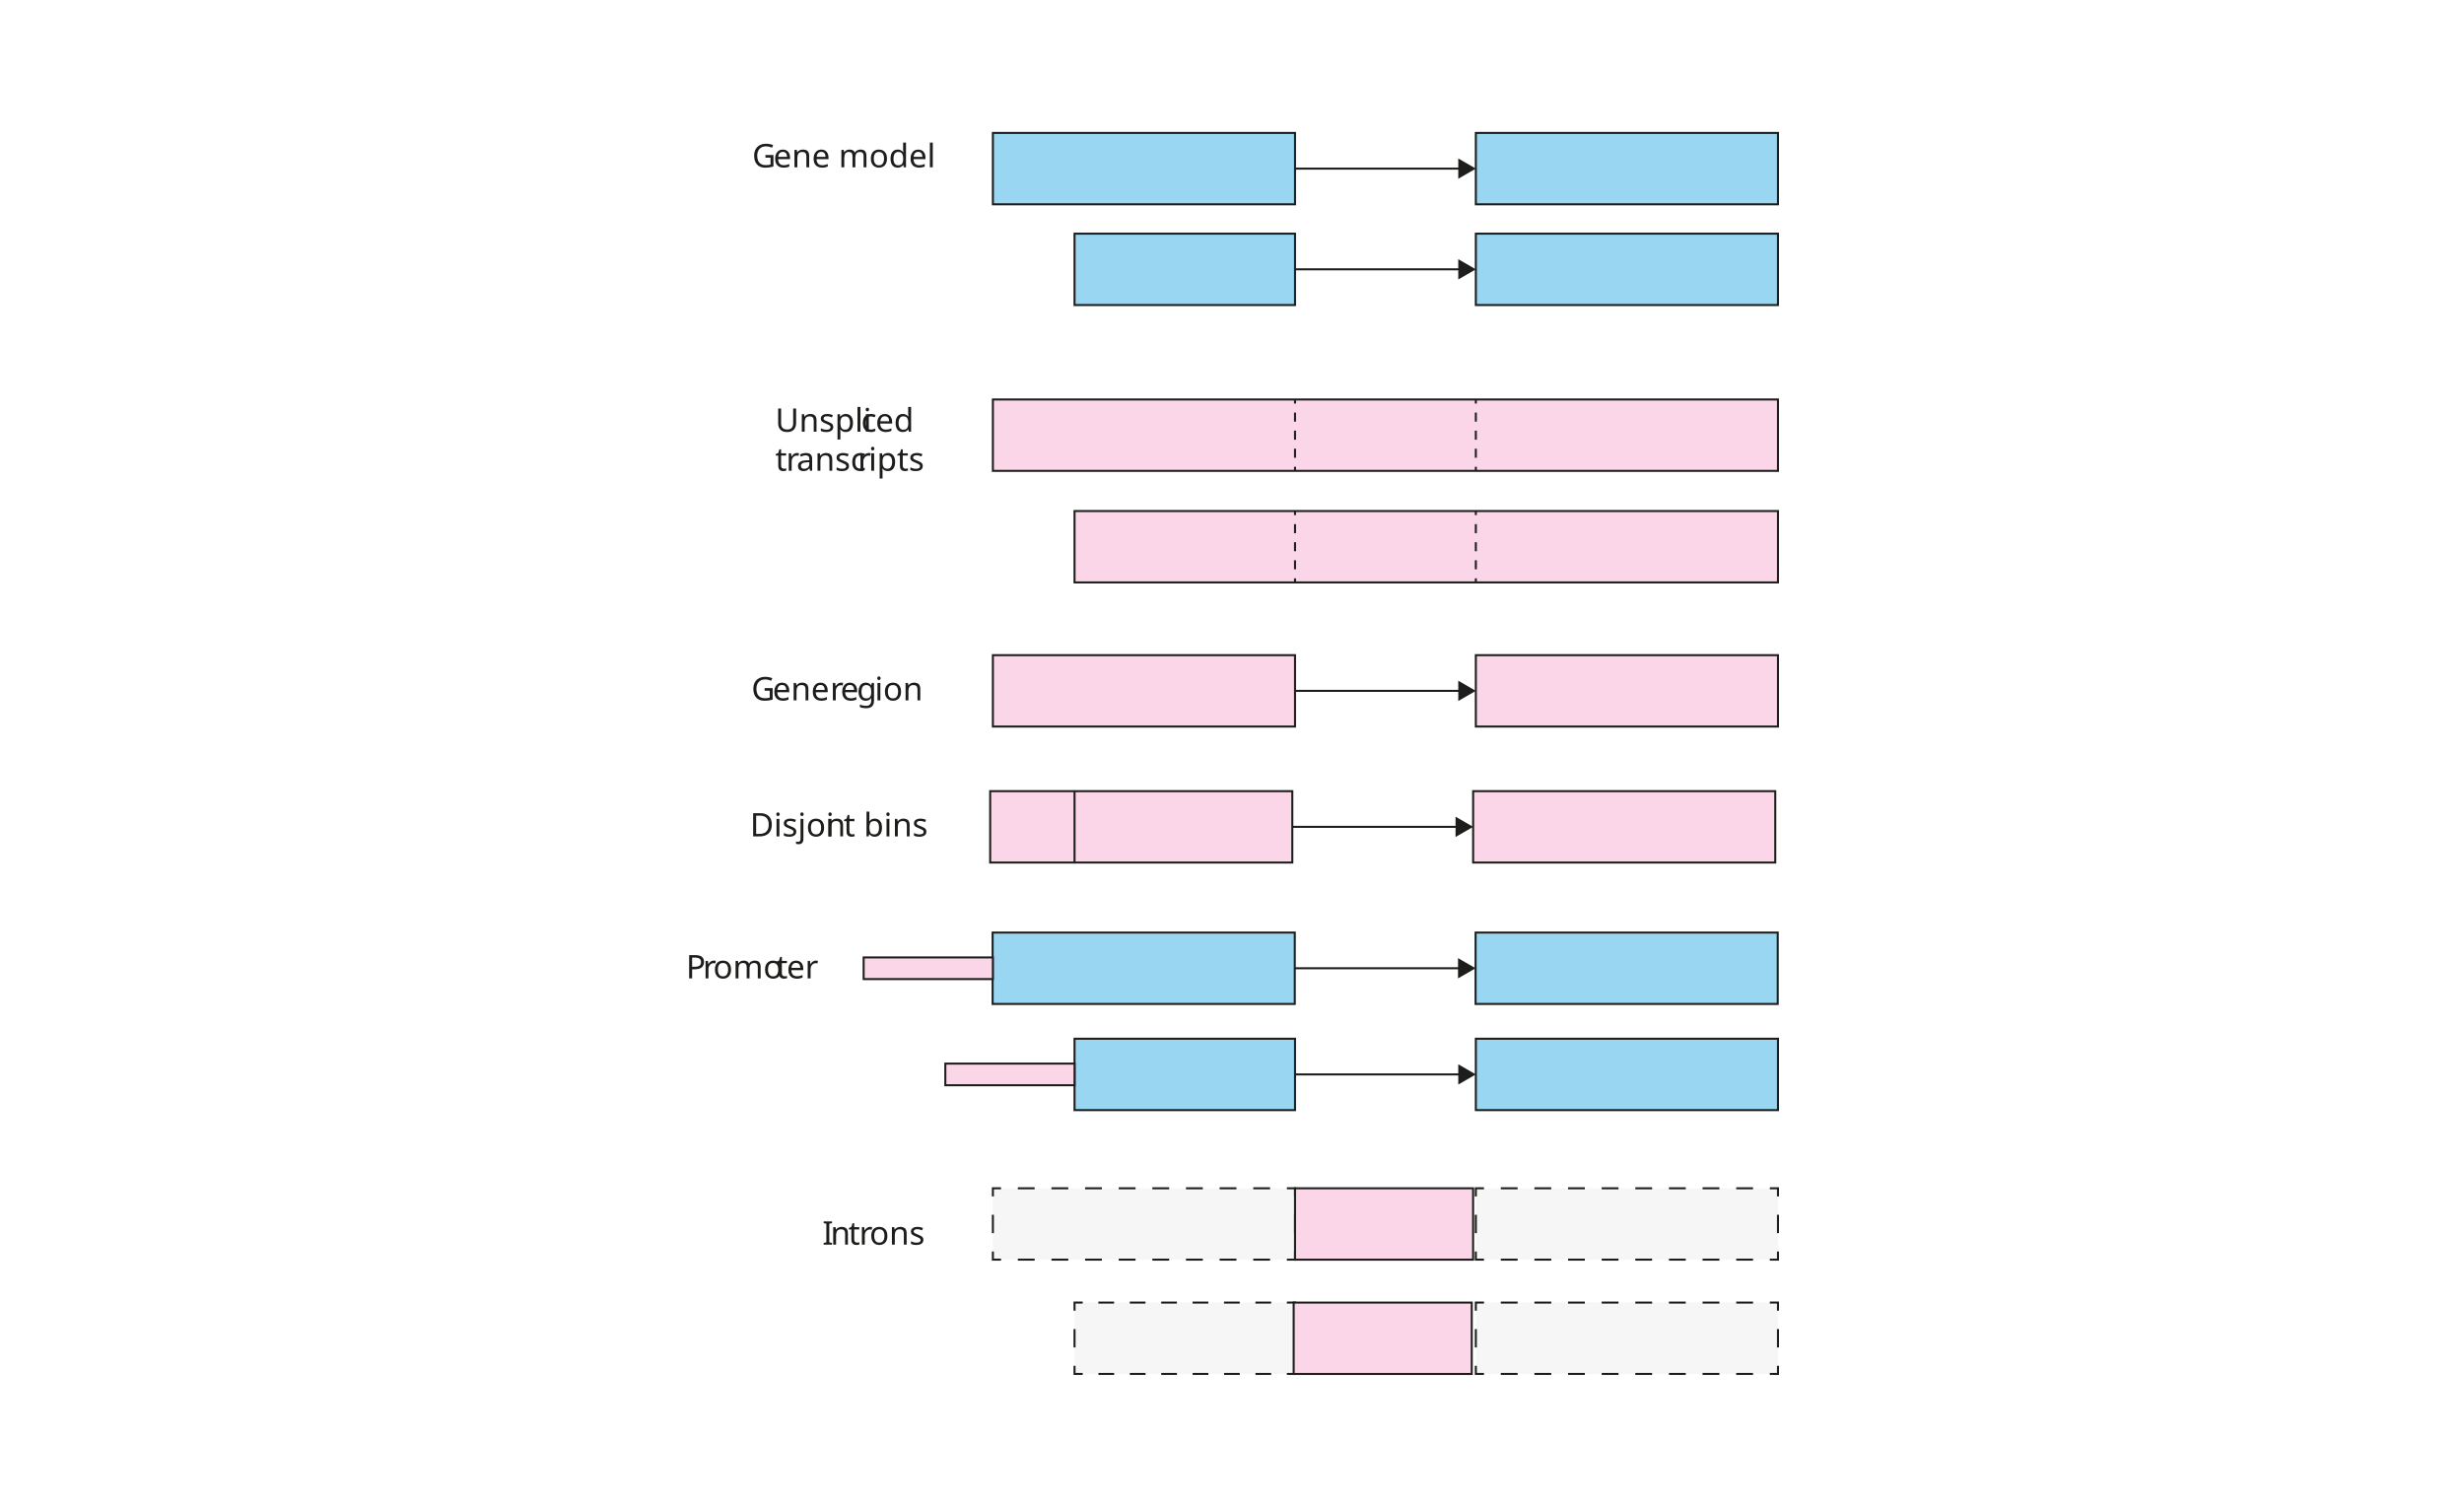
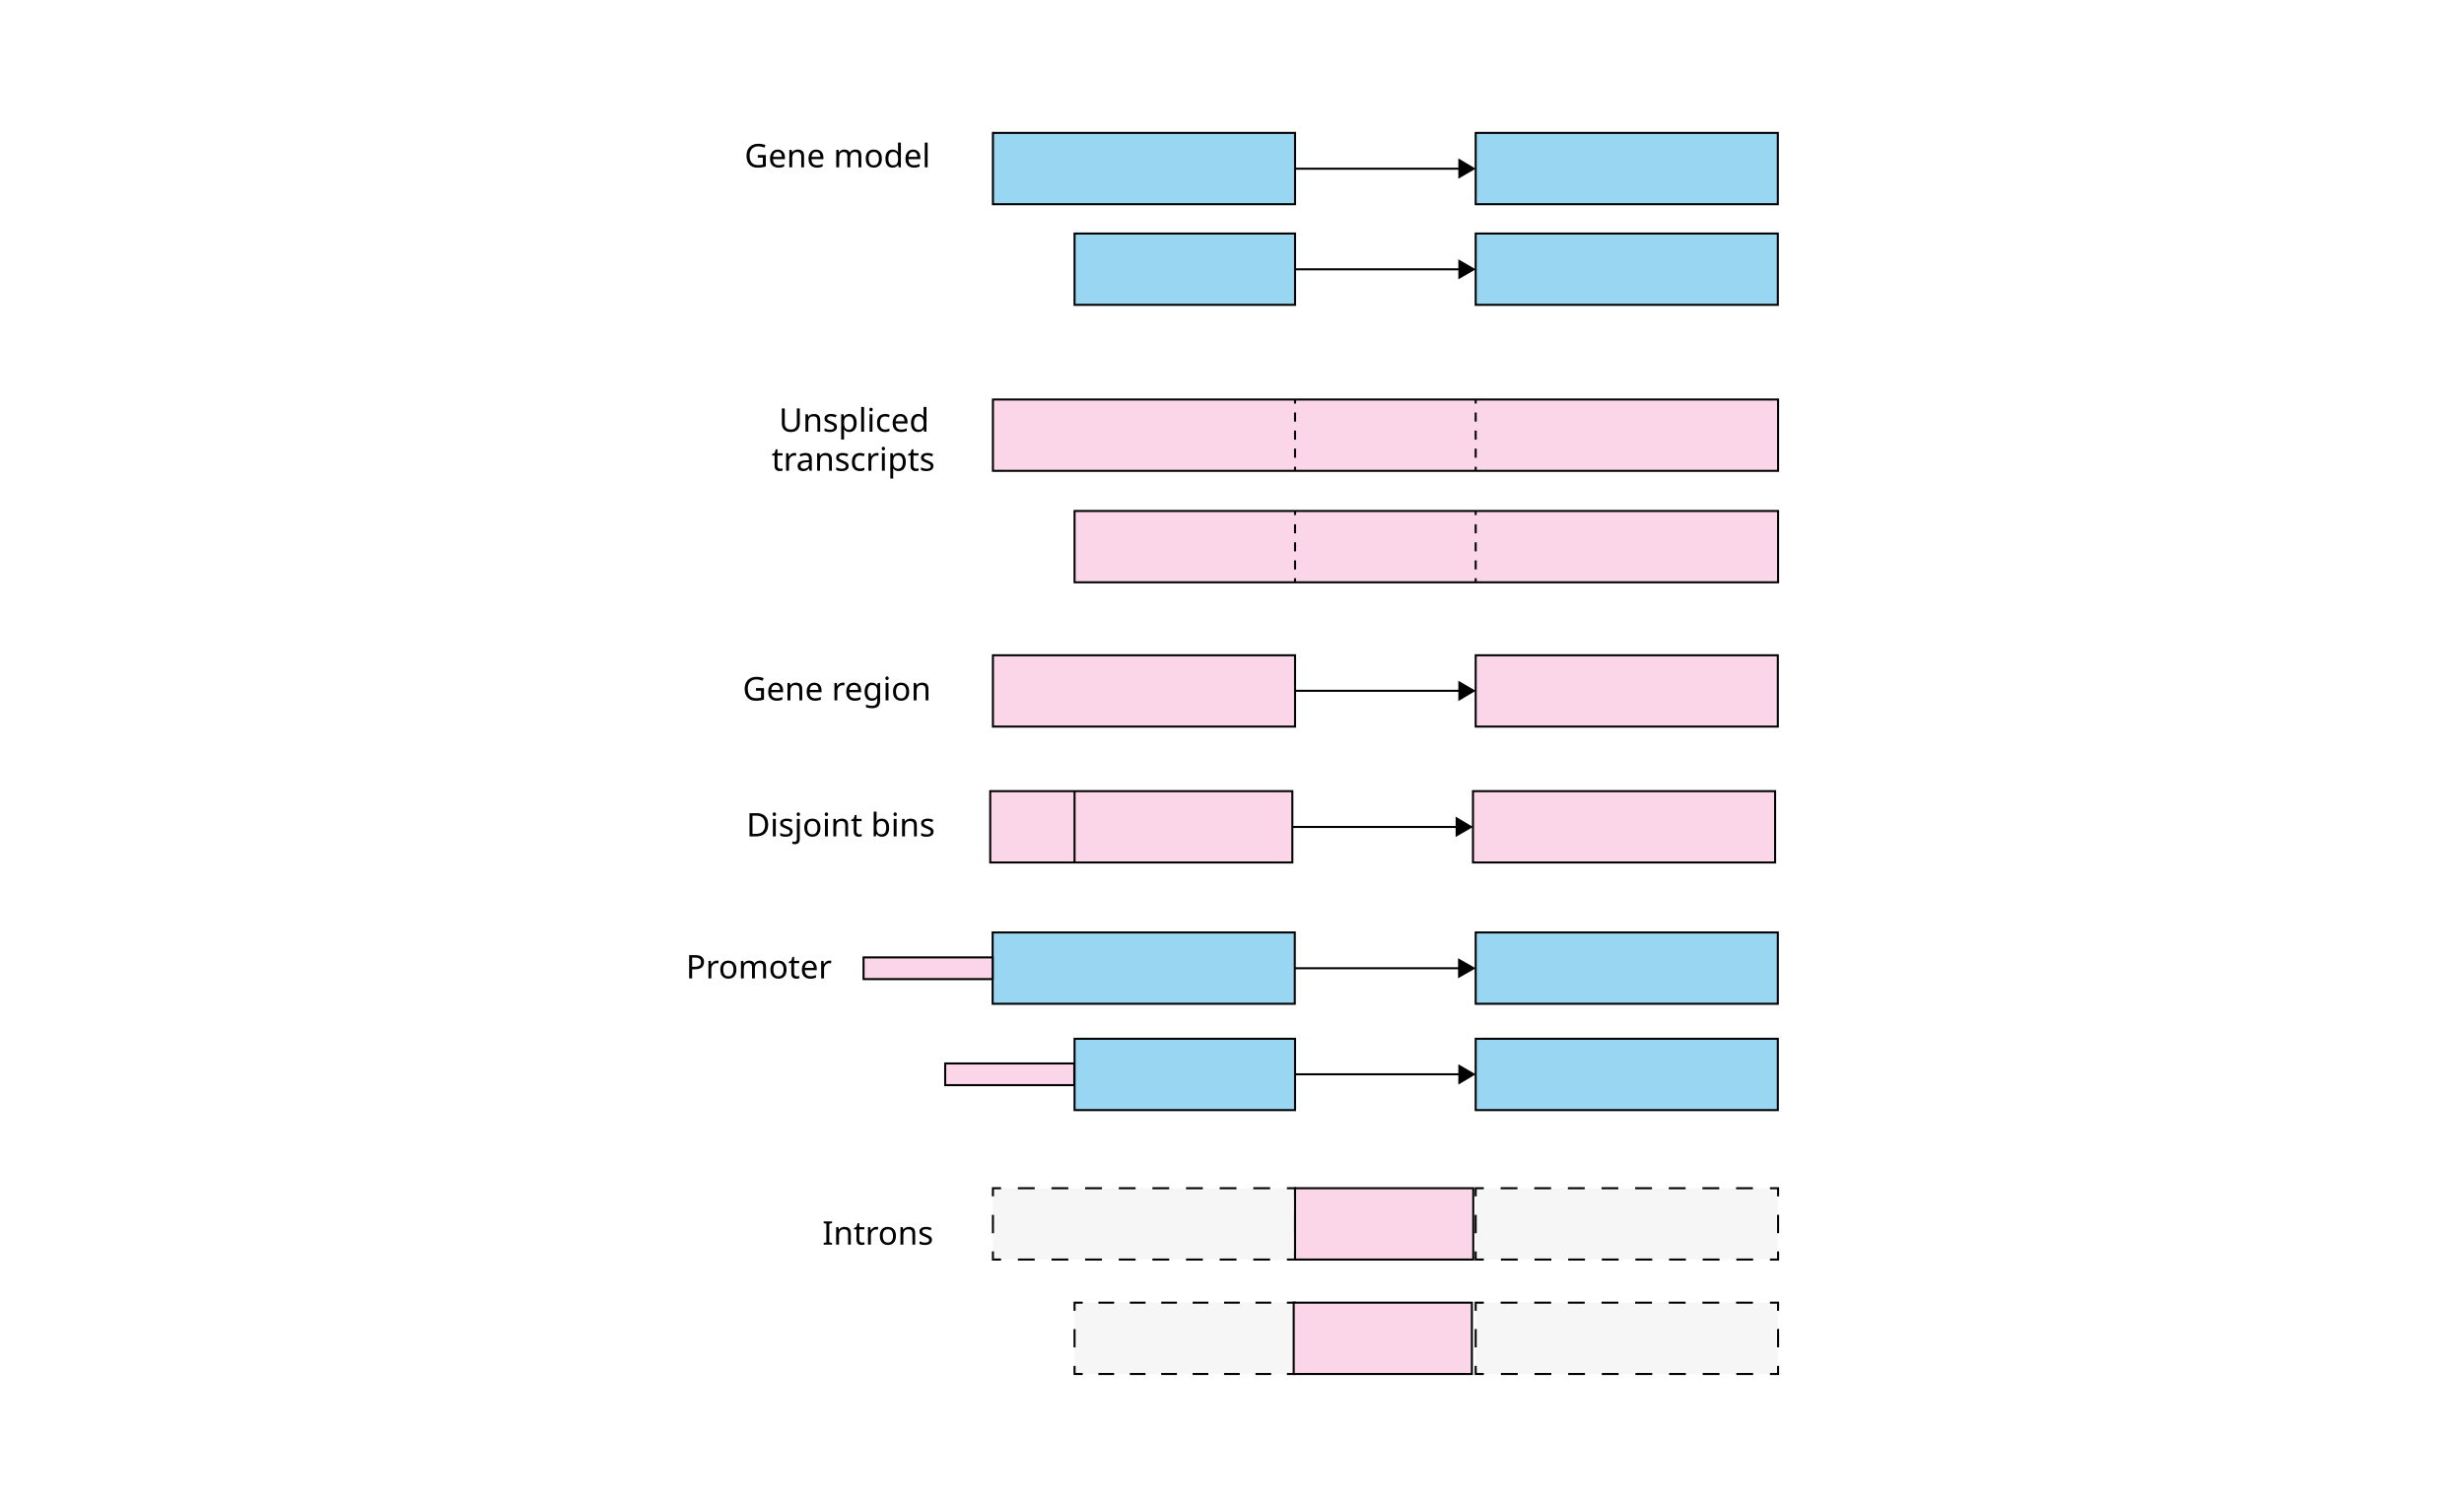
- <svg xmlns="http://www.w3.org/2000/svg" id="Layer_1" data-name="Layer 1" viewBox="0 0 908.49 555.58">
-   <defs>
-     <style>.cls-1{font-size:12px;font-family:MyriadPro-Regular, Myriad Pro;}.cls-1,.cls-5{fill:#1d1d1b;}.cls-2{letter-spacing:0.01em;}.cls-3{fill:#98d6f2;}.cls-11,.cls-12,.cls-21,.cls-22,.cls-23,.cls-3,.cls-4{stroke:#1d1d1b;stroke-miterlimit:10;stroke-width:0.75px;}.cls-12,.cls-21,.cls-22,.cls-23,.cls-4{fill:none;}.cls-6{letter-spacing:-0.01em;}.cls-7{letter-spacing:0em;}.cls-8{letter-spacing:0em;}.cls-9{letter-spacing:0em;}.cls-10{letter-spacing:0em;}.cls-11{fill:#fad6e8;}.cls-12{stroke-dasharray:3.33 3.33;}.cls-13{letter-spacing:-0.01em;}.cls-14{letter-spacing:0em;}.cls-15{letter-spacing:-0.02em;}.cls-16{letter-spacing:-0.01em;}.cls-17{letter-spacing:-0.01em;}.cls-18{letter-spacing:0.01em;}.cls-19{letter-spacing:0em;}.cls-20{fill:#f6f6f6;}.cls-21{stroke-dasharray:6.2 6.2;}.cls-22{stroke-dasharray:6.77 6.77;}.cls-23{stroke-dasharray:5.79 5.79;}</style>
-   </defs>
-   <text class="cls-1" transform="translate(277.33 61.69)">
-     <tspan class="cls-2">G</tspan>
-     <tspan x="7.81" y="0">ene model</tspan>
-   </text>
-   <rect class="cls-3" x="366.08" y="49.01" width="111.4" height="26.32" />
-   <line class="cls-4" x1="477.48" y1="62.17" x2="538.77" y2="62.17" />
-   <polygon class="cls-5" points="537.67 65.91 544.15 62.17 537.67 58.43 537.67 65.91" />
-   <rect class="cls-3" x="544.15" y="49.01" width="111.4" height="26.32" />
-   <line class="cls-4" x1="477.48" y1="99.3" x2="538.77" y2="99.3" />
-   <polygon class="cls-5" points="537.67 103.04 544.15 99.31 537.67 95.56 537.67 103.04" />
-   <rect class="cls-3" x="396.19" y="86.15" width="81.29" height="26.32" />
-   <rect class="cls-3" x="544.15" y="86.15" width="111.4" height="26.32" />
-   <text class="cls-1" transform="translate(285.84 159.17)">Unspli<tspan class="cls-6" x="31.64" y="0">c</tspan>
-     <tspan class="cls-7" x="36.95" y="0">ed</tspan>
-     <tspan x="0" y="14.4">t</tspan>
-     <tspan class="cls-8" x="3.97" y="14.4">r</tspan>
-     <tspan x="7.84" y="14.4">ansc</tspan>
-     <tspan class="cls-9" x="30.41" y="14.4">r</tspan>
-     <tspan class="cls-10" x="34.38" y="14.4">ipts</tspan>
-   </text>
-   <rect class="cls-11" x="366.08" y="147.29" width="289.47" height="26.32" />
-   <line class="cls-4" x1="477.48" y1="147.29" x2="477.48" y2="148.79" />
-   <line class="cls-12" x1="477.48" y1="152.12" x2="477.48" y2="170.44" />
-   <line class="cls-4" x1="477.48" y1="172.1" x2="477.48" y2="173.6" />
-   <line class="cls-4" x1="544.15" y1="147.29" x2="544.15" y2="148.79" />
-   <line class="cls-12" x1="544.15" y1="152.12" x2="544.15" y2="170.44" />
-   <line class="cls-4" x1="544.15" y1="172.1" x2="544.15" y2="173.6" />
-   <rect class="cls-11" x="396.19" y="188.42" width="259.36" height="26.32" />
-   <line class="cls-4" x1="477.48" y1="188.42" x2="477.48" y2="189.92" />
-   <line class="cls-12" x1="477.48" y1="193.25" x2="477.48" y2="211.57" />
-   <line class="cls-4" x1="477.48" y1="213.24" x2="477.48" y2="214.74" />
-   <line class="cls-4" x1="544.15" y1="188.42" x2="544.15" y2="189.92" />
-   <line class="cls-12" x1="544.15" y1="193.25" x2="544.15" y2="211.57" />
-   <line class="cls-4" x1="544.15" y1="213.24" x2="544.15" y2="214.74" />
-   <text class="cls-1" transform="translate(277.03 258.24)">
-     <tspan class="cls-2">G</tspan>
-     <tspan x="7.81" y="0">ene </tspan>
-     <tspan class="cls-13" x="29.04" y="0">r</tspan>
-     <tspan class="cls-7" x="32.84" y="0">e</tspan>
-     <tspan class="cls-6" x="38.86" y="0">g</tspan>
-     <tspan x="45.49" y="0">ion</tspan>
-   </text>
-   <rect class="cls-11" x="366.08" y="241.56" width="111.4" height="26.32" />
-   <line class="cls-4" x1="477.48" y1="254.72" x2="538.77" y2="254.72" />
-   <polygon class="cls-5" points="537.67 258.46 544.15 254.72 537.67 250.98 537.67 258.46" />
-   <rect class="cls-11" x="544.15" y="241.56" width="111.4" height="26.32" />
-   <text class="cls-1" transform="translate(276.54 308.38)">Disjoi<tspan class="cls-14" x="27.86" y="0">n</tspan>
-     <tspan x="34.48" y="0">t bins</tspan>
-   </text>
-   <line class="cls-4" x1="476.48" y1="304.86" x2="537.76" y2="304.86" />
-   <polygon class="cls-5" points="536.67 308.6 543.15 304.86 536.67 301.12 536.67 308.6" />
-   <rect class="cls-11" x="365.08" y="291.7" width="111.4" height="26.32" />
-   <rect class="cls-11" x="543.15" y="291.7" width="111.4" height="26.32" />
-   <line class="cls-4" x1="396.19" y1="291.7" x2="396.19" y2="318.02" />
-   <text class="cls-1" transform="translate(252.94 360.72)">
-     <tspan class="cls-15">P</tspan>
-     <tspan class="cls-16" x="6.19" y="0">r</tspan>
-     <tspan x="10" y="0">omo</tspan>
-     <tspan class="cls-17" x="33.18" y="0">t</tspan>
-     <tspan x="37.08" y="0">er</tspan>
-   </text>
-   <rect class="cls-3" x="365.99" y="343.84" width="111.4" height="26.32" />
-   <line class="cls-4" x1="477.39" y1="357" x2="538.68" y2="357" />
-   <polygon class="cls-5" points="537.58 360.74 544.06 357 537.58 353.26 537.58 360.74" />
-   <rect class="cls-3" x="544.06" y="343.84" width="111.4" height="26.32" />
-   <rect class="cls-11" x="318.43" y="353.01" width="47.64" height="7.98" />
-   <rect class="cls-3" x="396.19" y="382.98" width="81.29" height="26.32" />
-   <line class="cls-4" x1="477.48" y1="396.14" x2="538.77" y2="396.14" />
-   <polygon class="cls-5" points="537.67 399.88 544.15 396.14 537.67 392.4 537.67 399.88" />
-   <rect class="cls-3" x="544.15" y="382.98" width="111.4" height="26.32" />
-   <rect class="cls-11" x="348.55" y="392.15" width="47.64" height="7.98" />
-   <text class="cls-1" transform="translate(303.2 458.9)">
-     <tspan class="cls-18">I</tspan>
-     <tspan class="cls-19" x="2.99" y="0">n</tspan>
-     <tspan class="cls-7" x="9.6" y="0">t</tspan>
-     <tspan class="cls-16" x="13.57" y="0">r</tspan>
-     <tspan x="17.38" y="0">ons</tspan>
-   </text>
-   <rect class="cls-20" x="366.08" y="438.12" width="111.4" height="26.32" />
-   <polyline class="cls-4" points="477.48 461.43 477.48 464.43 474.48 464.43" />
-   <line class="cls-21" x1="468.28" y1="464.43" x2="372.18" y2="464.43" />
-   <polyline class="cls-4" points="369.08 464.43 366.08 464.43 366.08 461.43" />
-   <line class="cls-22" x1="366.08" y1="454.66" x2="366.08" y2="444.5" />
-   <polyline class="cls-4" points="366.08 441.12 366.08 438.12 369.08 438.12" />
-   <line class="cls-21" x1="375.28" y1="438.12" x2="471.38" y2="438.12" />
-   <polyline class="cls-4" points="474.48 438.12 477.48 438.12 477.48 441.12" />
-   <line class="cls-22" x1="477.48" y1="447.89" x2="477.48" y2="458.05" />
-   <rect class="cls-20" x="544.15" y="438.12" width="111.4" height="26.32" />
-   <polyline class="cls-4" points="655.55 461.43 655.55 464.43 652.55 464.43" />
-   <line class="cls-21" x1="646.35" y1="464.43" x2="550.25" y2="464.43" />
-   <polyline class="cls-4" points="547.15 464.43 544.15 464.43 544.15 461.43" />
-   <line class="cls-22" x1="544.15" y1="454.66" x2="544.15" y2="444.5" />
-   <polyline class="cls-4" points="544.15 441.12 544.15 438.12 547.15 438.12" />
-   <line class="cls-21" x1="553.35" y1="438.12" x2="649.45" y2="438.12" />
-   <polyline class="cls-4" points="652.55 438.12 655.55 438.12 655.55 441.12" />
-   <line class="cls-22" x1="655.55" y1="447.89" x2="655.55" y2="458.05" />
-   <rect class="cls-11" x="477.48" y="438.12" width="65.66" height="26.32" />
-   <rect class="cls-20" x="396.19" y="480.26" width="81.29" height="26.32" />
-   <polyline class="cls-4" points="477.48 503.57 477.48 506.57 474.48 506.57" />
-   <line class="cls-23" x1="468.69" y1="506.57" x2="402.09" y2="506.57" />
-   <polyline class="cls-4" points="399.19 506.57 396.19 506.57 396.19 503.57" />
-   <line class="cls-22" x1="396.19" y1="496.8" x2="396.19" y2="486.64" />
-   <polyline class="cls-4" points="396.19 483.25 396.19 480.25 399.19 480.25" />
-   <line class="cls-23" x1="404.98" y1="480.26" x2="471.59" y2="480.26" />
-   <polyline class="cls-4" points="474.48 480.25 477.48 480.25 477.48 483.25" />
-   <line class="cls-22" x1="477.48" y1="490.03" x2="477.48" y2="500.19" />
-   <rect class="cls-20" x="544.15" y="480.26" width="111.4" height="26.32" />
-   <polyline class="cls-4" points="655.55 503.57 655.55 506.57 652.55 506.57" />
-   <line class="cls-21" x1="646.35" y1="506.57" x2="550.25" y2="506.57" />
-   <polyline class="cls-4" points="547.15 506.57 544.15 506.57 544.15 503.57" />
-   <line class="cls-22" x1="544.15" y1="496.8" x2="544.15" y2="486.64" />
-   <polyline class="cls-4" points="544.15 483.25 544.15 480.25 547.15 480.25" />
-   <line class="cls-21" x1="553.35" y1="480.26" x2="649.45" y2="480.26" />
-   <polyline class="cls-4" points="652.55 480.25 655.55 480.25 655.55 483.25" />
-   <line class="cls-22" x1="655.55" y1="490.03" x2="655.55" y2="500.19" />
-   <rect class="cls-11" x="476.98" y="480.26" width="65.66" height="26.32" />
+ <svg xmlns="http://www.w3.org/2000/svg" version="1.1" id="Layer_1" x="0px" y="0px" viewBox="0 0 908.5 555.6" style="enable-background:new 0 0 908.5 555.6;" xml:space="preserve">
+   <style type="text/css">
+ 	.st0{font-family:'ArialMT';}
+ 	.st1{font-size:12px;}
+ 	.st2{fill:#98D6F2;stroke:#000000;stroke-width:0.75;stroke-miterlimit:10;}
+ 	.st3{fill:none;stroke:#000000;stroke-width:0.75;stroke-miterlimit:10;}
+ 	.st4{fill:#FAD6E8;stroke:#000000;stroke-width:0.75;stroke-miterlimit:10;}
+ 	.st5{fill:none;stroke:#000000;stroke-width:0.75;stroke-miterlimit:10;stroke-dasharray:3.331,3.331;}
+ 	.st6{fill:#F6F6F6;}
+ 	.st7{fill:none;stroke:#000000;stroke-width:0.75;stroke-miterlimit:10;stroke-dasharray:6.2,6.2;}
+ 	.st8{fill:none;stroke:#000000;stroke-width:0.75;stroke-miterlimit:10;stroke-dasharray:6.772,6.772;}
+ 	.st9{fill:none;stroke:#000000;stroke-width:0.75;stroke-miterlimit:10;stroke-dasharray:5.792,5.792;}
+ </style>
+   <g>
+     <text transform="matrix(1 0 0 1 274.5174 61.6876)" class="st0 st1">Gene model</text>
+     <g>
+       <g>
+         <rect x="366.1" y="49" class="st2" width="111.4" height="26.3" />
+         <g>
+           <g>
+             <line class="st3" x1="477.5" y1="62.2" x2="538.8" y2="62.2" />
+             <g>
+               <polygon points="537.7,65.9 544.1,62.2 537.7,58.4       " />
+             </g>
+           </g>
+         </g>
+         <rect x="544.1" y="49" class="st2" width="111.4" height="26.3" />
+       </g>
+       <g>
+         <g>
+           <g>
+             <line class="st3" x1="477.5" y1="99.3" x2="538.8" y2="99.3" />
+             <g>
+               <polygon points="537.7,103 544.1,99.3 537.7,95.6       " />
+             </g>
+           </g>
+         </g>
+         <rect x="396.2" y="86.1" class="st2" width="81.3" height="26.3" />
+         <rect x="544.1" y="86.1" class="st2" width="111.4" height="26.3" />
+       </g>
+     </g>
+     <text transform="matrix(1 0 0 1 287.1972 159.1657)">
+       <tspan x="0" y="0" class="st0 st1">Unspliced</tspan>
+       <tspan x="-2.7" y="14.4" class="st0 st1">transcripts</tspan>
+     </text>
+     <g>
+       <g>
+         <rect x="366.1" y="147.3" class="st4" width="289.5" height="26.3" />
+         <g>
+           <g>
+             <line class="st3" x1="477.5" y1="147.3" x2="477.5" y2="148.8" />
+             <line class="st5" x1="477.5" y1="152.1" x2="477.5" y2="170.4" />
+             <line class="st3" x1="477.5" y1="172.1" x2="477.5" y2="173.6" />
+           </g>
+         </g>
+         <g>
+           <g>
+             <line class="st3" x1="544.1" y1="147.3" x2="544.1" y2="148.8" />
+             <line class="st5" x1="544.1" y1="152.1" x2="544.1" y2="170.4" />
+             <line class="st3" x1="544.1" y1="172.1" x2="544.1" y2="173.6" />
+           </g>
+         </g>
+       </g>
+       <g>
+         <rect x="396.2" y="188.4" class="st4" width="259.4" height="26.3" />
+         <g>
+           <g>
+             <line class="st3" x1="477.5" y1="188.4" x2="477.5" y2="189.9" />
+             <line class="st5" x1="477.5" y1="193.3" x2="477.5" y2="211.6" />
+             <line class="st3" x1="477.5" y1="213.2" x2="477.5" y2="214.7" />
+           </g>
+         </g>
+         <g>
+           <g>
+             <line class="st3" x1="544.1" y1="188.4" x2="544.1" y2="189.9" />
+             <line class="st5" x1="544.1" y1="193.3" x2="544.1" y2="211.6" />
+             <line class="st3" x1="544.1" y1="213.2" x2="544.1" y2="214.7" />
+           </g>
+         </g>
+       </g>
+     </g>
+     <text transform="matrix(1 0 0 1 273.8435 258.2421)" class="st0 st1">Gene region</text>
+     <g>
+       <rect x="366.1" y="241.6" class="st4" width="111.4" height="26.3" />
+       <g>
+         <g>
+           <line class="st3" x1="477.5" y1="254.7" x2="538.8" y2="254.7" />
+           <g>
+             <polygon points="537.7,258.5 544.1,254.7 537.7,251      " />
+           </g>
+         </g>
+       </g>
+       <rect x="544.1" y="241.6" class="st4" width="111.4" height="26.3" />
+     </g>
+     <text transform="matrix(1 0 0 1 275.1975 308.3804)" class="st0 st1">Disjoint bins</text>
+     <g>
+       <g>
+         <g>
+           <line class="st3" x1="476.5" y1="304.9" x2="537.8" y2="304.9" />
+           <g>
+             <polygon points="536.7,308.6 543.1,304.9 536.7,301.1      " />
+           </g>
+         </g>
+       </g>
+       <rect x="365.1" y="291.7" class="st4" width="111.4" height="26.3" />
+       <rect x="543.1" y="291.7" class="st4" width="111.4" height="26.3" />
+       <line class="st3" x1="396.2" y1="291.7" x2="396.2" y2="318" />
+     </g>
+     <text transform="matrix(1 0 0 1 252.9425 360.7241)" class="st0 st1">Promoter</text>
+     <g>
+       <rect x="366" y="343.8" class="st2" width="111.4" height="26.3" />
+       <g>
+         <g>
+           <line class="st3" x1="477.4" y1="357" x2="538.7" y2="357" />
+           <g>
+             <polygon points="537.6,360.7 544.1,357 537.6,353.3      " />
+           </g>
+         </g>
+       </g>
+       <rect x="544.1" y="343.8" class="st2" width="111.4" height="26.3" />
+       <rect x="318.4" y="353" class="st4" width="47.6" height="8" />
+     </g>
+     <g>
+       <rect x="396.2" y="383" class="st2" width="81.3" height="26.3" />
+       <g>
+         <g>
+           <line class="st3" x1="477.5" y1="396.1" x2="538.8" y2="396.1" />
+           <g>
+             <polygon points="537.7,399.9 544.1,396.1 537.7,392.4      " />
+           </g>
+         </g>
+       </g>
+       <rect x="544.1" y="383" class="st2" width="111.4" height="26.3" />
+       <rect x="348.5" y="392.1" class="st4" width="47.6" height="8" />
+     </g>
+     <text transform="matrix(1 0 0 1 303.205 458.9003)" class="st0 st1">Introns</text>
+     <g>
+       <g>
+         <rect x="366.1" y="438.1" class="st6" width="111.4" height="26.3" />
+         <g>
+           <polyline class="st3" points="477.5,461.4 477.5,464.4 474.5,464.4     " />
+           <line class="st7" x1="468.3" y1="464.4" x2="372.2" y2="464.4" />
+           <polyline class="st3" points="369.1,464.4 366.1,464.4 366.1,461.4     " />
+           <line class="st8" x1="366.1" y1="454.7" x2="366.1" y2="444.5" />
+           <polyline class="st3" points="366.1,441.1 366.1,438.1 369.1,438.1     " />
+           <line class="st7" x1="375.3" y1="438.1" x2="471.4" y2="438.1" />
+           <polyline class="st3" points="474.5,438.1 477.5,438.1 477.5,441.1     " />
+           <line class="st8" x1="477.5" y1="447.9" x2="477.5" y2="458" />
+         </g>
+       </g>
+       <g>
+         <rect x="544.1" y="438.1" class="st6" width="111.4" height="26.3" />
+         <g>
+           <polyline class="st3" points="655.6,461.4 655.6,464.4 652.6,464.4     " />
+           <line class="st7" x1="646.4" y1="464.4" x2="550.2" y2="464.4" />
+           <polyline class="st3" points="547.1,464.4 544.1,464.4 544.1,461.4     " />
+           <line class="st8" x1="544.1" y1="454.7" x2="544.1" y2="444.5" />
+           <polyline class="st3" points="544.1,441.1 544.1,438.1 547.1,438.1     " />
+           <line class="st7" x1="553.3" y1="438.1" x2="649.5" y2="438.1" />
+           <polyline class="st3" points="652.6,438.1 655.6,438.1 655.6,441.1     " />
+           <line class="st8" x1="655.6" y1="447.9" x2="655.6" y2="458" />
+         </g>
+       </g>
+       <rect x="477.5" y="438.1" class="st4" width="65.7" height="26.3" />
+     </g>
+     <g>
+       <g>
+         <rect x="396.2" y="480.3" class="st6" width="81.3" height="26.3" />
+         <g>
+           <polyline class="st3" points="477.5,503.6 477.5,506.6 474.5,506.6     " />
+           <line class="st9" x1="468.7" y1="506.6" x2="402.1" y2="506.6" />
+           <polyline class="st3" points="399.2,506.6 396.2,506.6 396.2,503.6     " />
+           <line class="st8" x1="396.2" y1="496.8" x2="396.2" y2="486.6" />
+           <polyline class="st3" points="396.2,483.3 396.2,480.3 399.2,480.3     " />
+           <line class="st9" x1="405" y1="480.3" x2="471.6" y2="480.3" />
+           <polyline class="st3" points="474.5,480.3 477.5,480.3 477.5,483.3     " />
+           <line class="st8" x1="477.5" y1="490" x2="477.5" y2="500.2" />
+         </g>
+       </g>
+       <g>
+         <rect x="544.1" y="480.3" class="st6" width="111.4" height="26.3" />
+         <g>
+           <polyline class="st3" points="655.6,503.6 655.6,506.6 652.6,506.6     " />
+           <line class="st7" x1="646.4" y1="506.6" x2="550.2" y2="506.6" />
+           <polyline class="st3" points="547.1,506.6 544.1,506.6 544.1,503.6     " />
+           <line class="st8" x1="544.1" y1="496.8" x2="544.1" y2="486.6" />
+           <polyline class="st3" points="544.1,483.3 544.1,480.3 547.1,480.3     " />
+           <line class="st7" x1="553.3" y1="480.3" x2="649.5" y2="480.3" />
+           <polyline class="st3" points="652.6,480.3 655.6,480.3 655.6,483.3     " />
+           <line class="st8" x1="655.6" y1="490" x2="655.6" y2="500.2" />
+         </g>
+       </g>
+       <rect x="477" y="480.3" class="st4" width="65.7" height="26.3" />
+     </g>
+   </g>
</svg>
